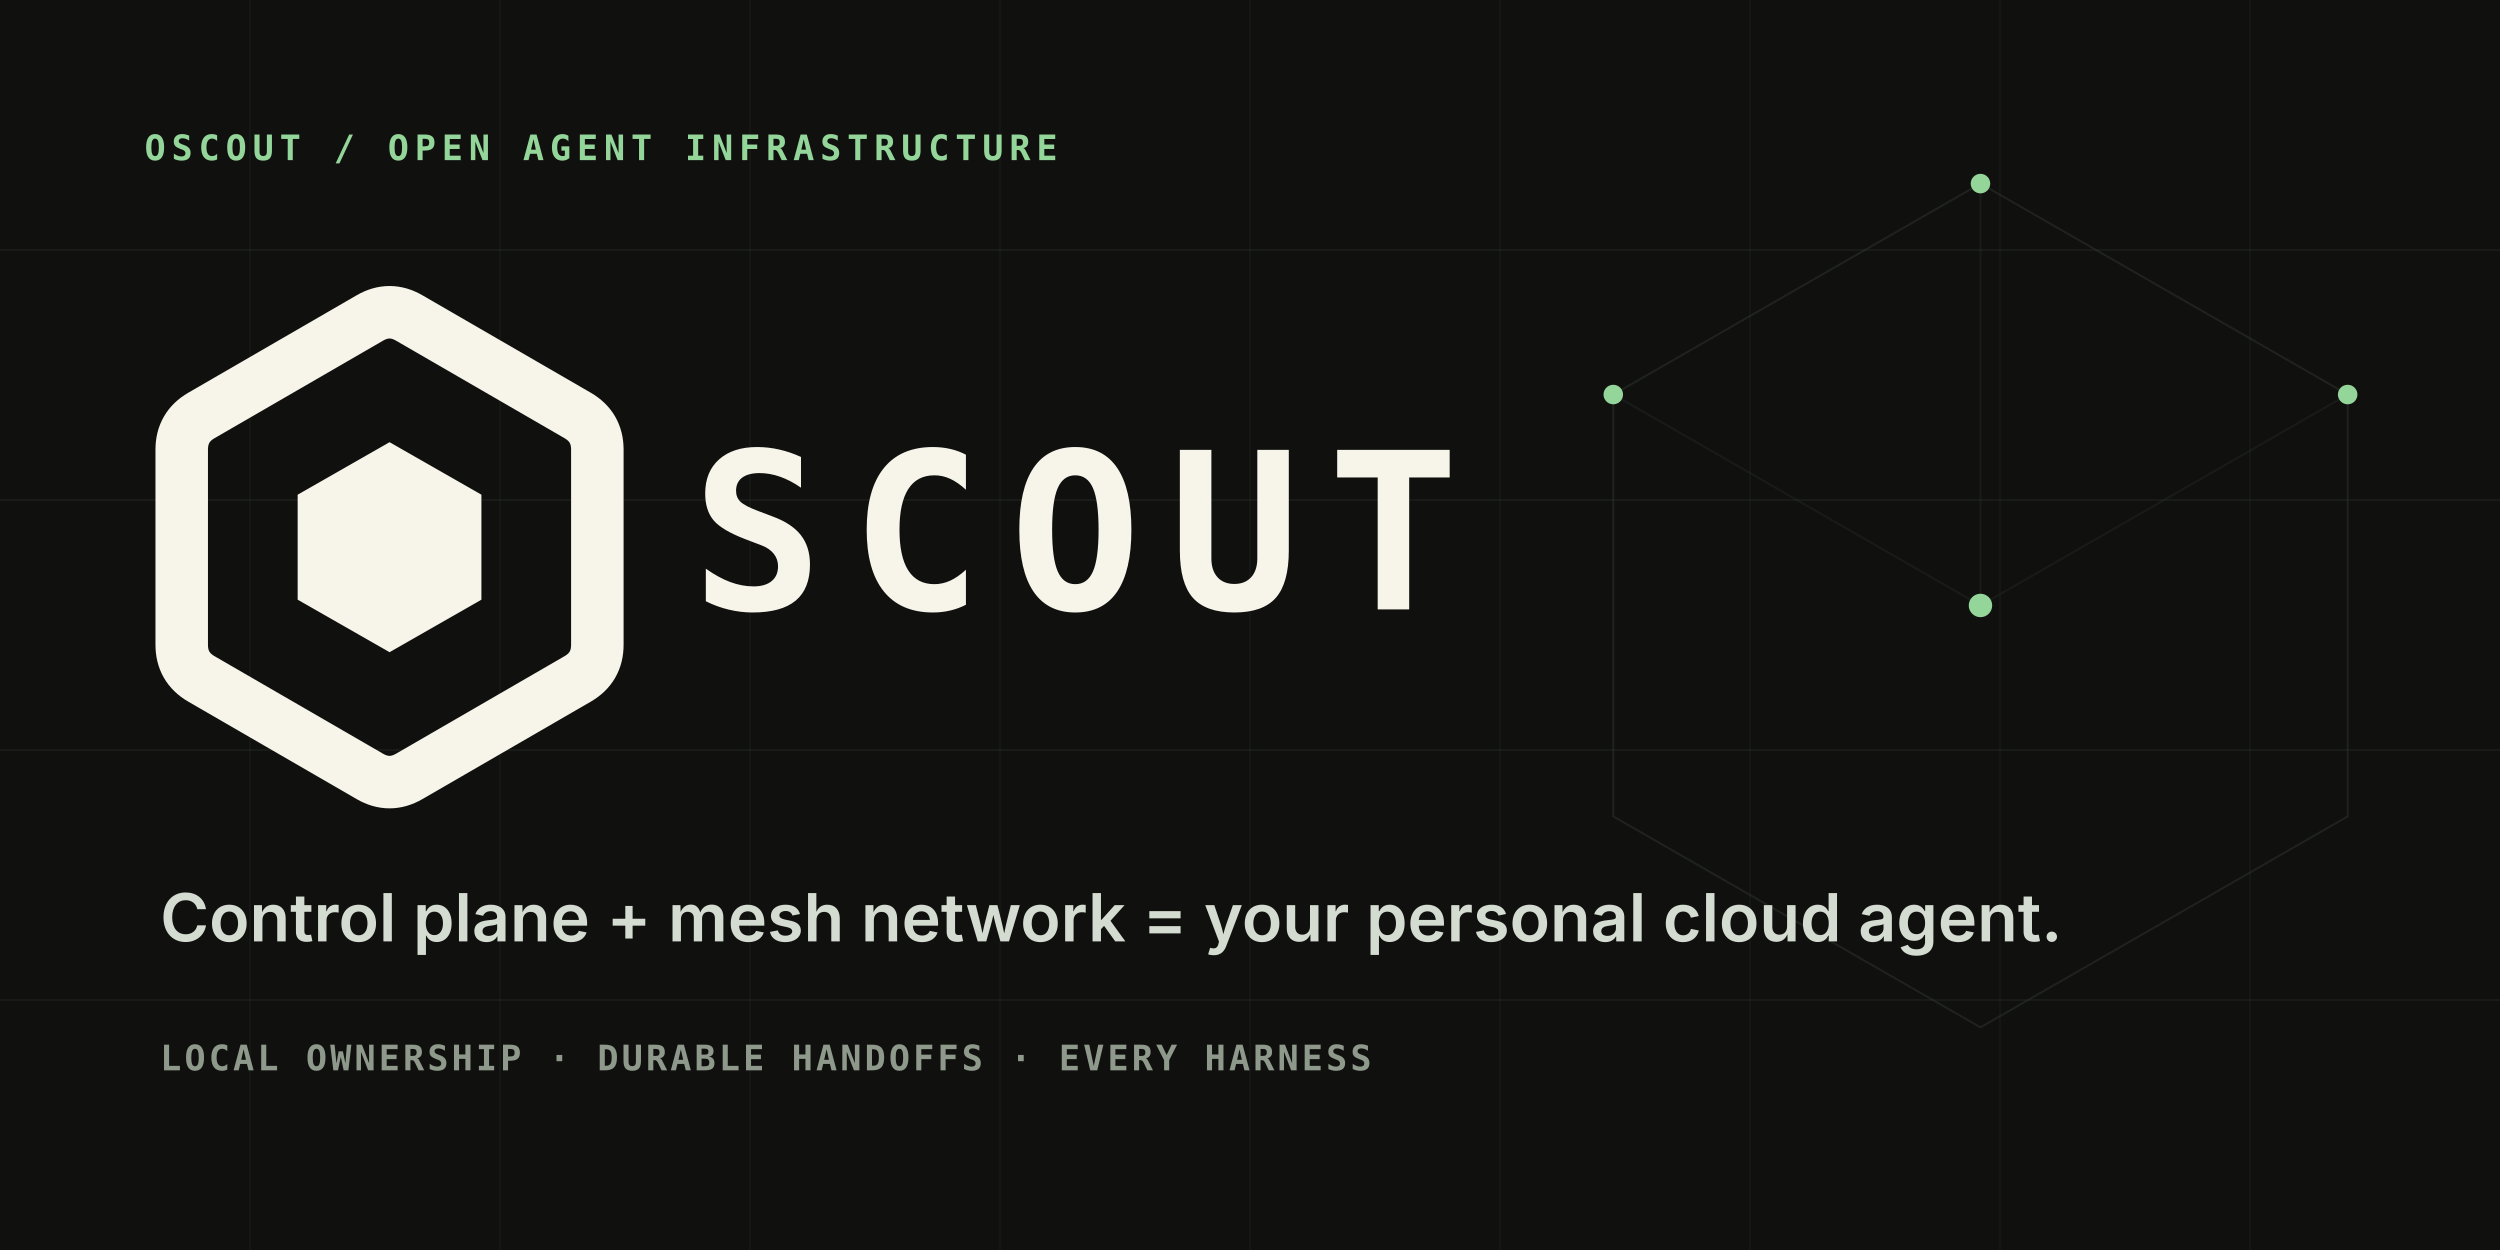
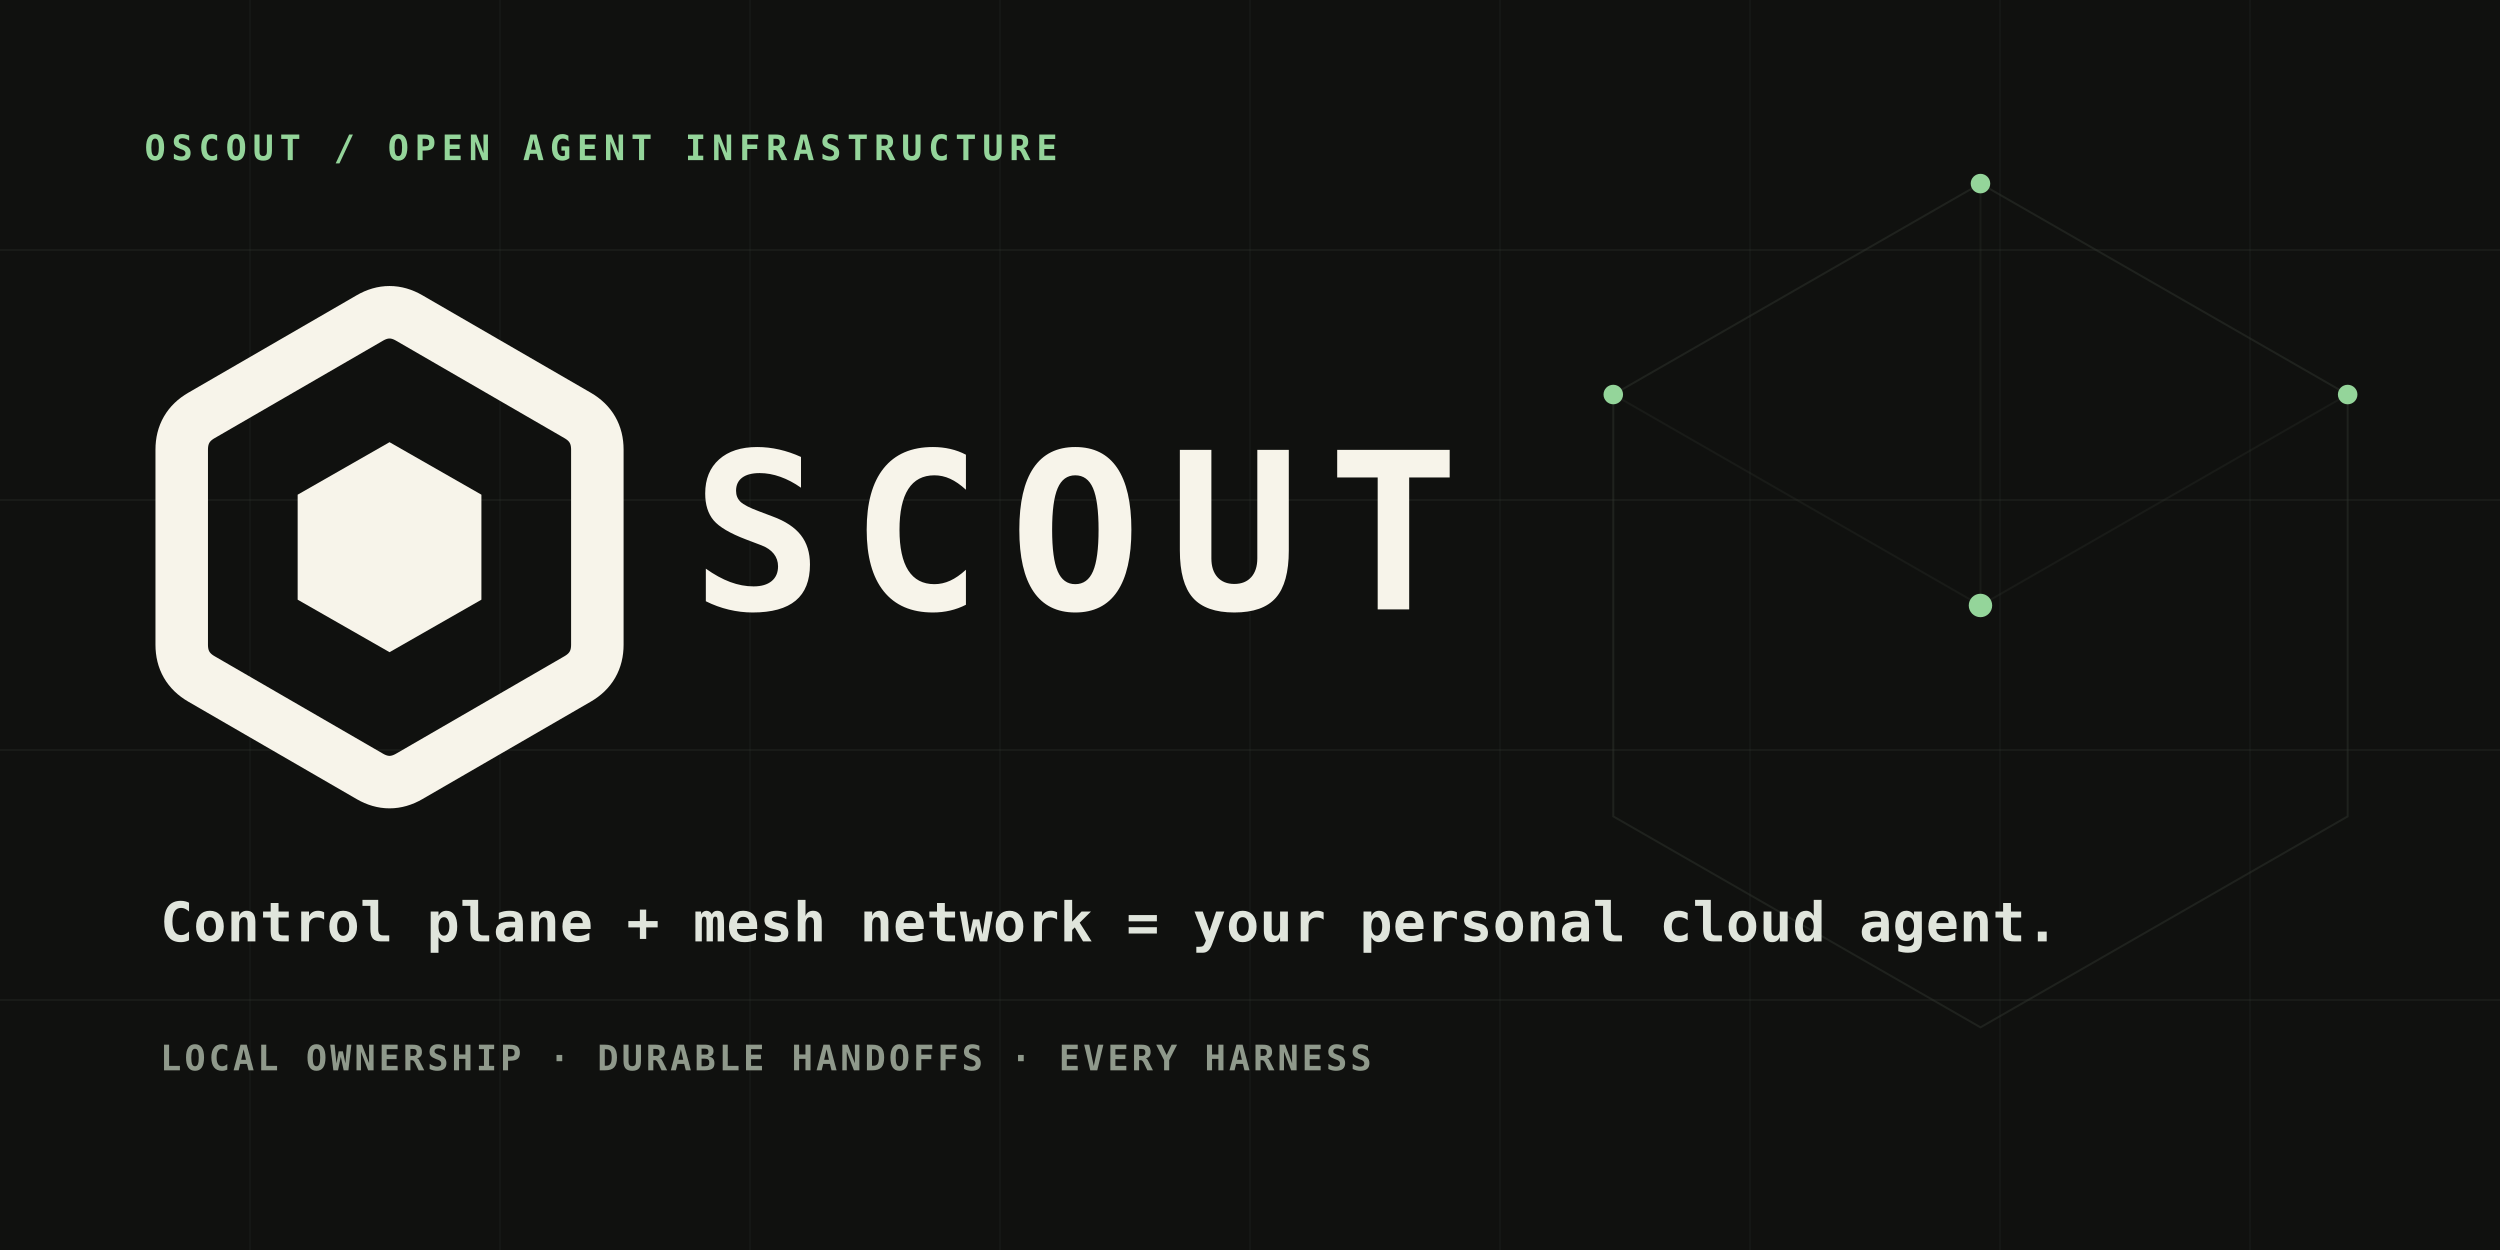
- <svg xmlns="http://www.w3.org/2000/svg" width="1280" height="640" viewBox="0 0 1280 640" role="img" aria-labelledby="title desc">
+ <svg xmlns="http://www.w3.org/2000/svg" width="1280" height="640" viewBox="0 0 1280 640" role="img" aria-labelledby="title desc" text-rendering="geometricPrecision">
  <rect width="1280" height="640" fill="#10110f" />
  <g fill="none" stroke="#30352e" stroke-width="1">
    <path d="M0 128h1280M0 256h1280M0 384h1280M0 512h1280" opacity=".30" />
    <path d="M128 0v640M256 0v640M384 0v640M512 0v640M640 0v640M768 0v640M896 0v640M1024 0v640M1152 0v640" opacity=".17" />
    <path d="M1014 94 1202 202 1202 418 1014 526 826 418 826 202Z" opacity=".48" />
    <path d="m1014 94 0 216m-188-108 188 108 188-108" opacity=".28" />
  </g>
  <g fill="#94d59a">
    <circle cx="826" cy="202" r="5" />
    <circle cx="1014" cy="94" r="5" />
    <circle cx="1202" cy="202" r="5" />
    <circle cx="1014" cy="310" r="6" />
  </g>
  <text x="74" y="82" fill="#94d59a" font-family="ui-monospace, SFMono-Regular, Menlo, monospace" font-size="18" font-weight="700" letter-spacing="3">OSCOUT / OPEN AGENT INFRASTRUCTURE</text>
  <g transform="translate(74 148) scale(1.12)">
    <path d="M103.01 13.21 Q112 8 120.99 13.21 L198.01 57.79 Q207 63 207 73.39 L207 162.61 Q207 173 198.01 178.21 L120.99 222.79 Q112 228 103.01 222.79 L25.99 178.21 Q17 173 17 162.61 L17 73.39 Q17 63 25.99 57.79 Z" fill="none" stroke="#f7f4ea" stroke-width="24" stroke-linejoin="round" />
    <path d="M112 70 154 94v48l-42 24-42-24V94Z" fill="#f7f4ea" />
  </g>
  <text x="354" y="312" fill="#f7f4ea" font-family="ui-monospace, SFMono-Regular, Menlo, monospace" font-size="112" font-weight="750" letter-spacing="14">SCOUT</text>
-   <text x="82" y="482" fill="#d4dbd0" font-family="system-ui, -apple-system, BlinkMacSystemFont, sans-serif" font-size="34" font-weight="560">Control plane + mesh network = your personal cloud agent.</text>
+   <text x="82" y="482" fill="#e0e5dc" font-family="ui-monospace, SFMono-Regular, Menlo, monospace" font-size="28" font-weight="650" letter-spacing=".2">Control plane + mesh network = your personal cloud agent.</text>
  <text x="82" y="548" fill="#8f998b" font-family="ui-monospace, SFMono-Regular, Menlo, monospace" font-size="18" font-weight="600" letter-spacing="1.6">LOCAL OWNERSHIP · DURABLE HANDOFFS · EVERY HARNESS</text>
</svg>
